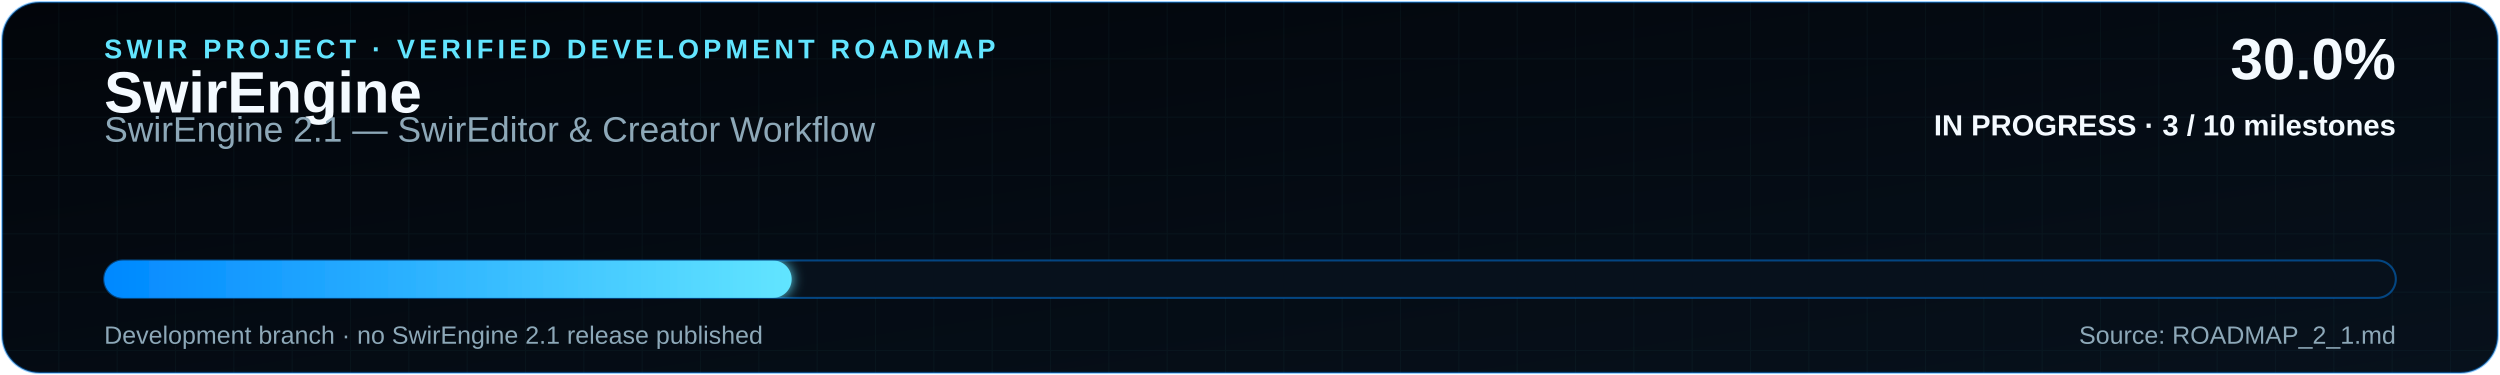
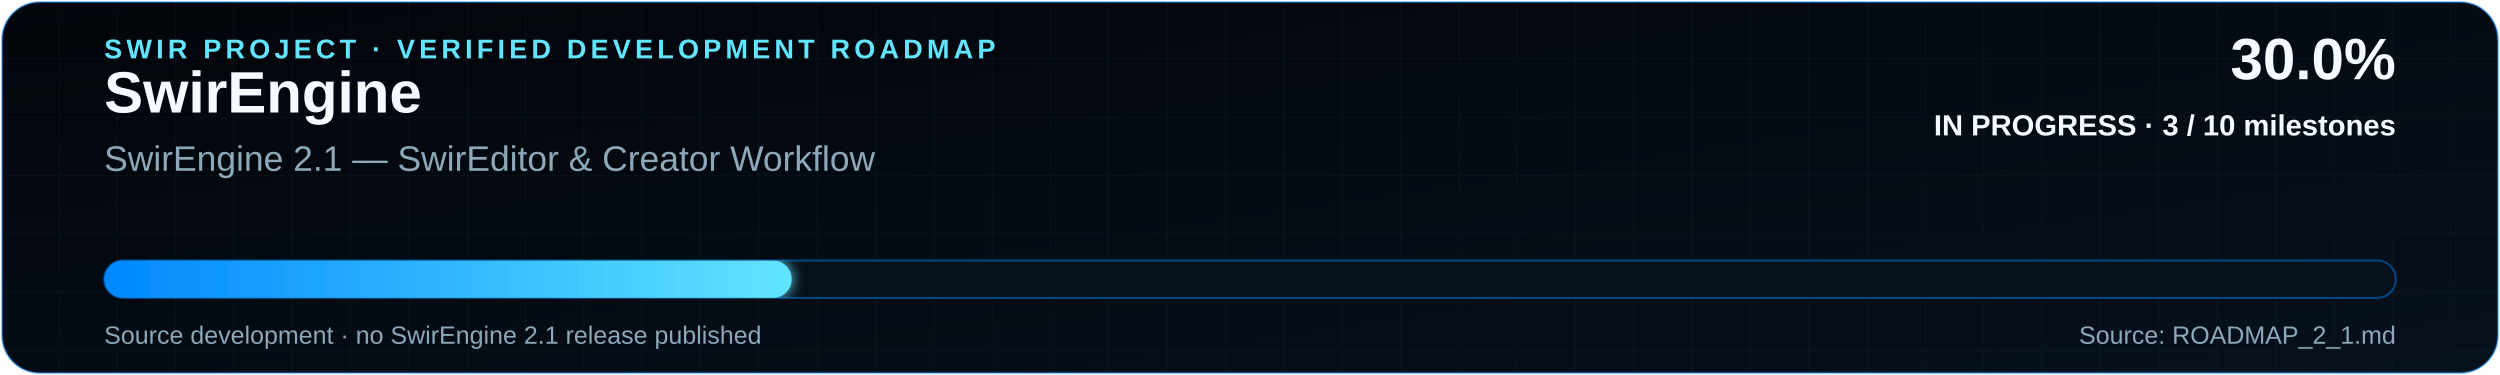
<svg xmlns="http://www.w3.org/2000/svg" width="1200" height="180" viewBox="0 0 1200 180" role="img" aria-labelledby="title desc">
  <defs>
    <linearGradient id="panel" x1="0" y1="0" x2="1" y2="1">
      <stop offset="0" stop-color="#02050A" />
      <stop offset="1" stop-color="#07111C" />
    </linearGradient>
    <linearGradient id="progressGradient" x1="0" y1="0" x2="1" y2="0">
      <stop offset="0" stop-color="#0088FF" />
      <stop offset="1" stop-color="#62E5FF" />
    </linearGradient>
    <filter id="softGlow" x="-10%" y="-80%" width="120%" height="260%">
      <feGaussianBlur stdDeviation="3" result="blur" />
      <feMerge>
        <feMergeNode in="blur" />
        <feMergeNode in="SourceGraphic" />
      </feMerge>
    </filter>
    <pattern id="grid" width="28" height="28" patternUnits="userSpaceOnUse">
      <path d="M 28 0 L 0 0 0 28" fill="none" stroke="#62E5FF" stroke-opacity="0.035" stroke-width="1" />
    </pattern>
    <clipPath id="trackClip">
      <rect x="50" y="125" width="1100" height="18" rx="9" />
    </clipPath>
    <style>
      text { font-family: "Segoe UI", Arial, sans-serif; }
      .label { fill:#62E5FF;font-size:13px;font-weight:700;letter-spacing:2px; }
      .project { fill:#F4FAFF;font-size:28px;font-weight:700; }
      .scope { fill:#8DA8B8;font-size:17px; }
      .meta { fill:#F4FAFF;font-size:14px;font-weight:600; }
      .release { fill:#8DA8B8;font-size:12px; }
    </style>
  </defs>
  <rect x="1" y="1" width="1198" height="178" rx="18" fill="url(#panel)" stroke="#0088FF" stroke-opacity="0.42" />
  <rect x="1" y="1" width="1198" height="178" rx="18" fill="url(#grid)" />
  <text x="50" y="28" class="label">SWIR PROJECT · VERIFIED DEVELOPMENT ROADMAP</text>
  <text x="50" y="54" class="project">SwirEngine</text>
-   <text x="50" y="68" class="scope">SwirEngine 2.1 — SwirEditor &amp; Creator Workflow</text>
+   <text x="50" y="82" class="scope">SwirEngine 2.1 — SwirEditor &amp; Creator Workflow</text>
  <text x="1150" y="38" text-anchor="end" class="project">30.0%</text>
  <text x="1150" y="65" text-anchor="end" class="meta">IN PROGRESS · 3 / 10 milestones</text>
  <rect x="50" y="125" width="1100" height="18" rx="9" fill="#07111C" stroke="#0088FF" stroke-opacity="0.45" />
  <rect x="50" y="125" width="330" height="18" rx="9" fill="url(#progressGradient)" filter="url(#softGlow)" clip-path="url(#trackClip)" />
-   <text x="50" y="165" class="release">Development branch · no SwirEngine 2.1 release published</text>
+   <text x="50" y="165" class="release">Source development · no SwirEngine 2.1 release published</text>
  <text x="1150" y="165" text-anchor="end" class="release">Source: ROADMAP_2_1.md</text>
</svg>
